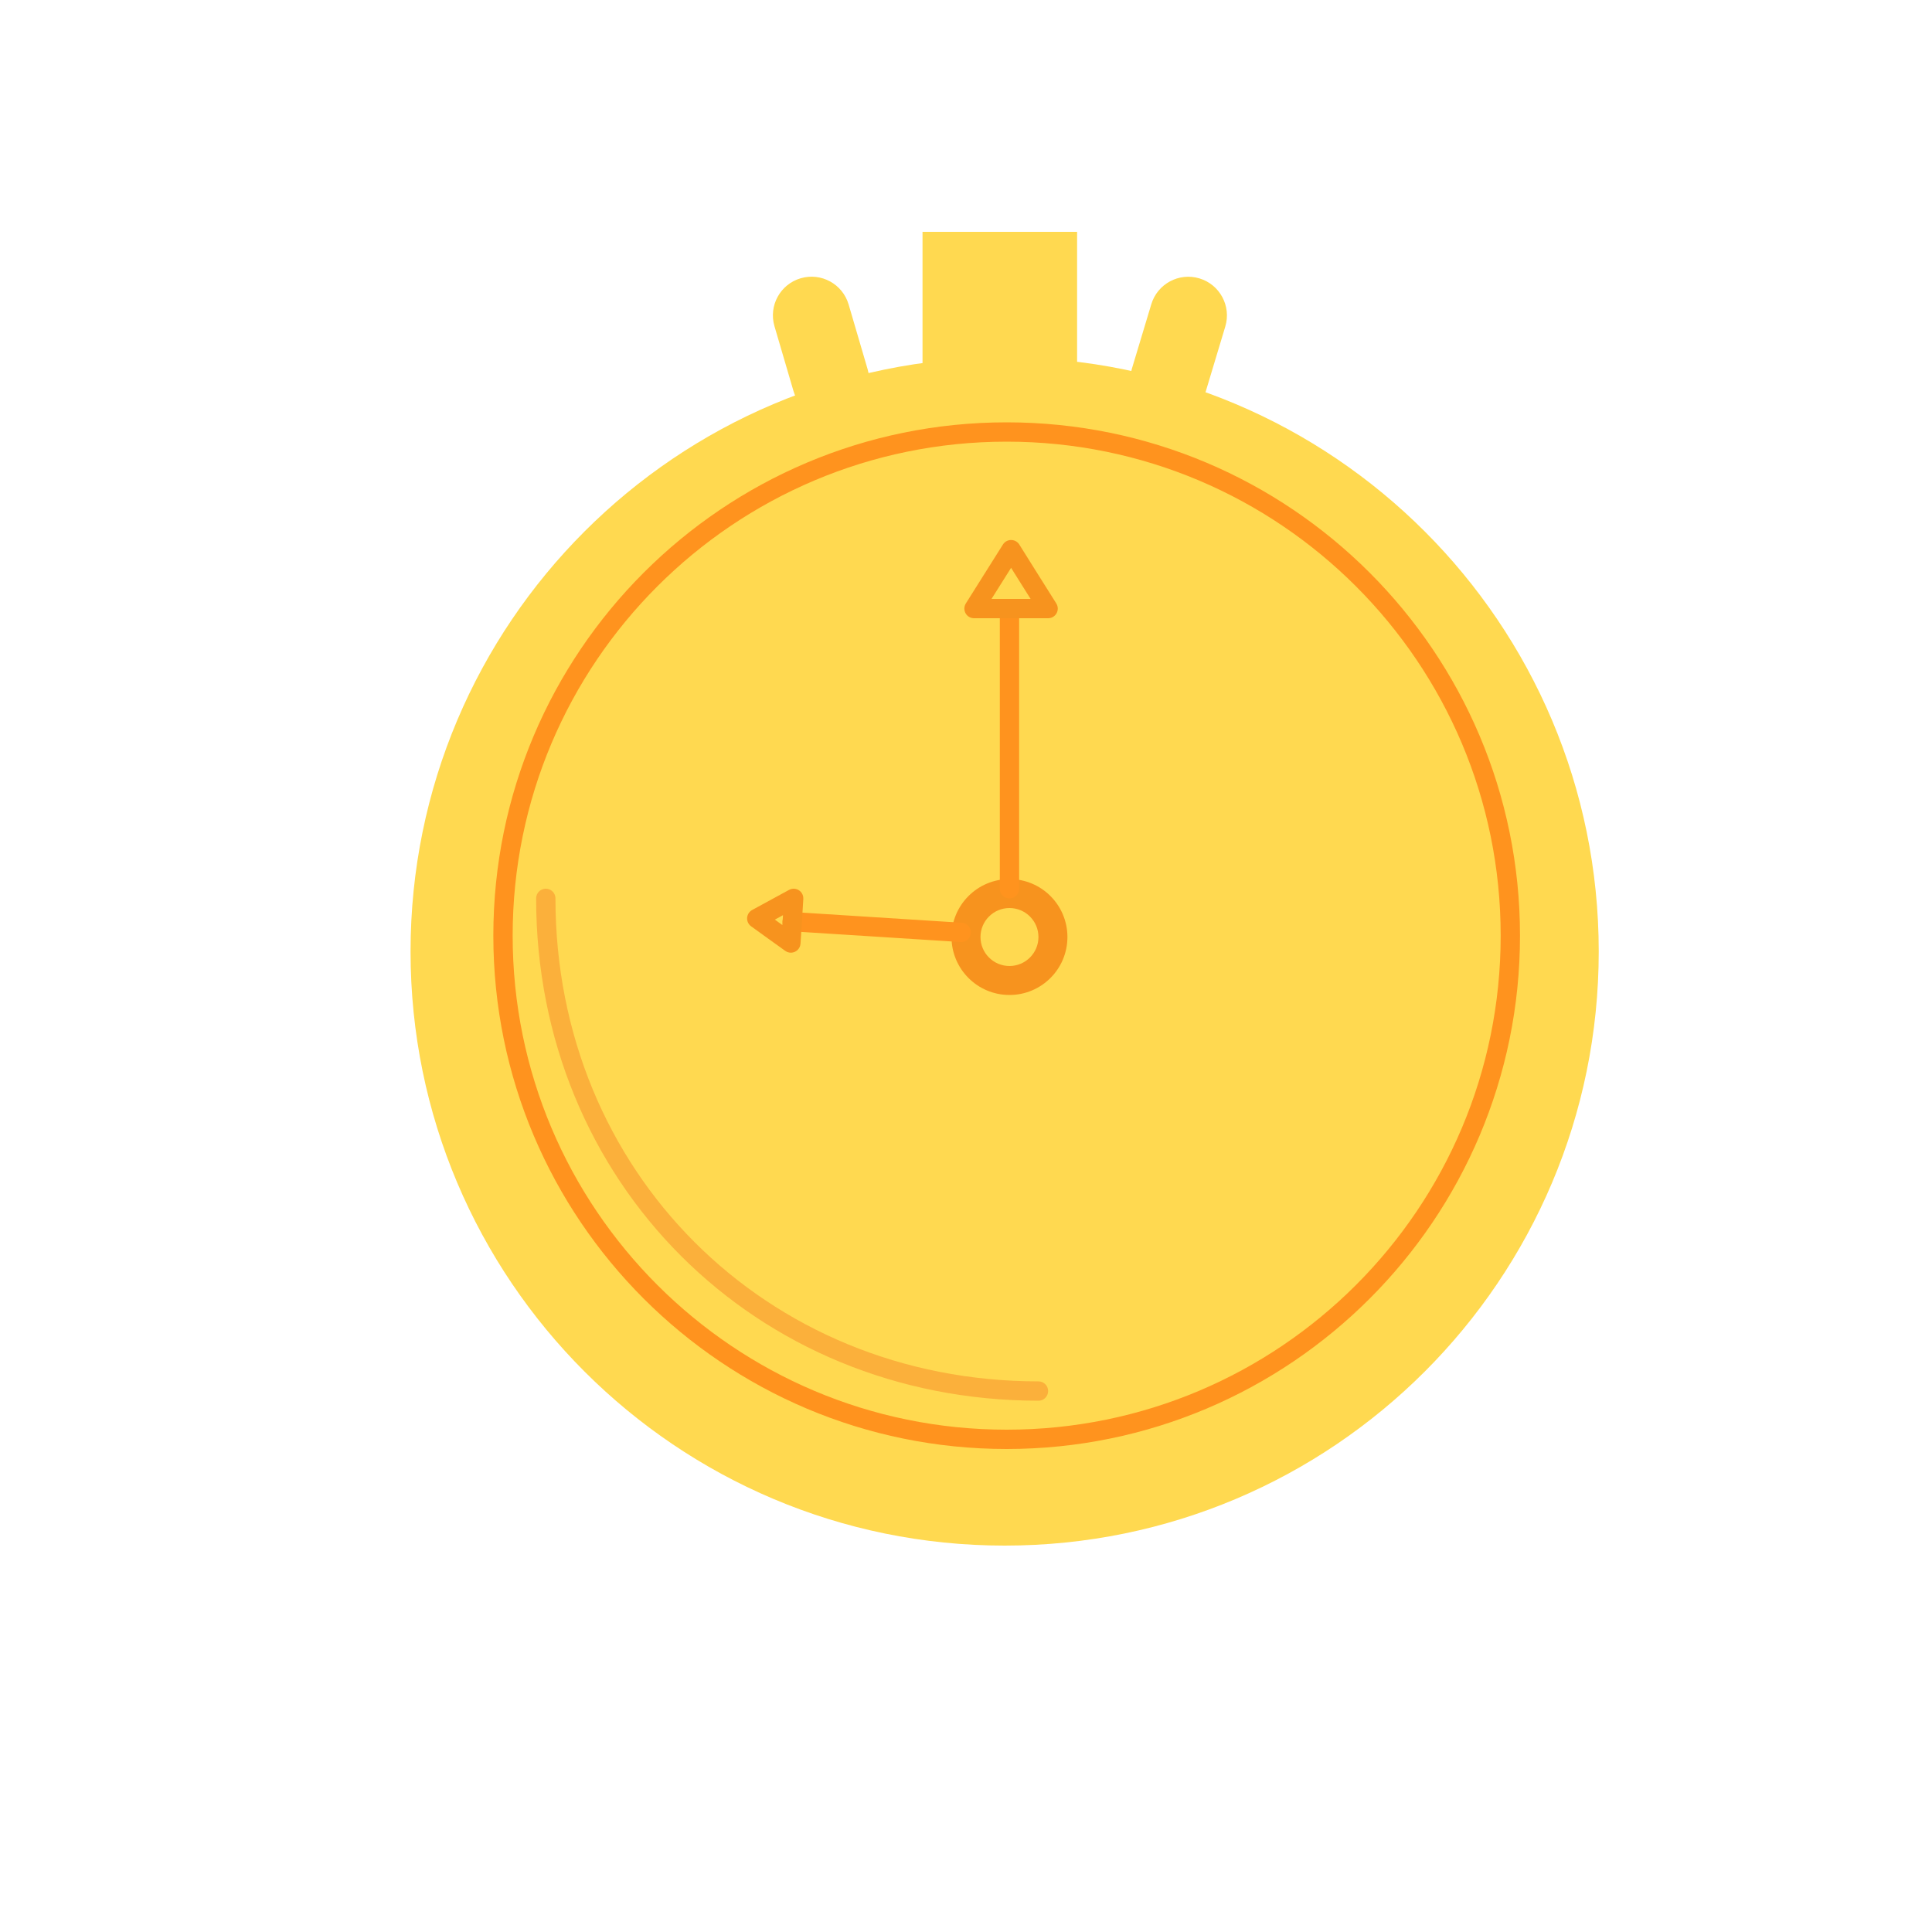
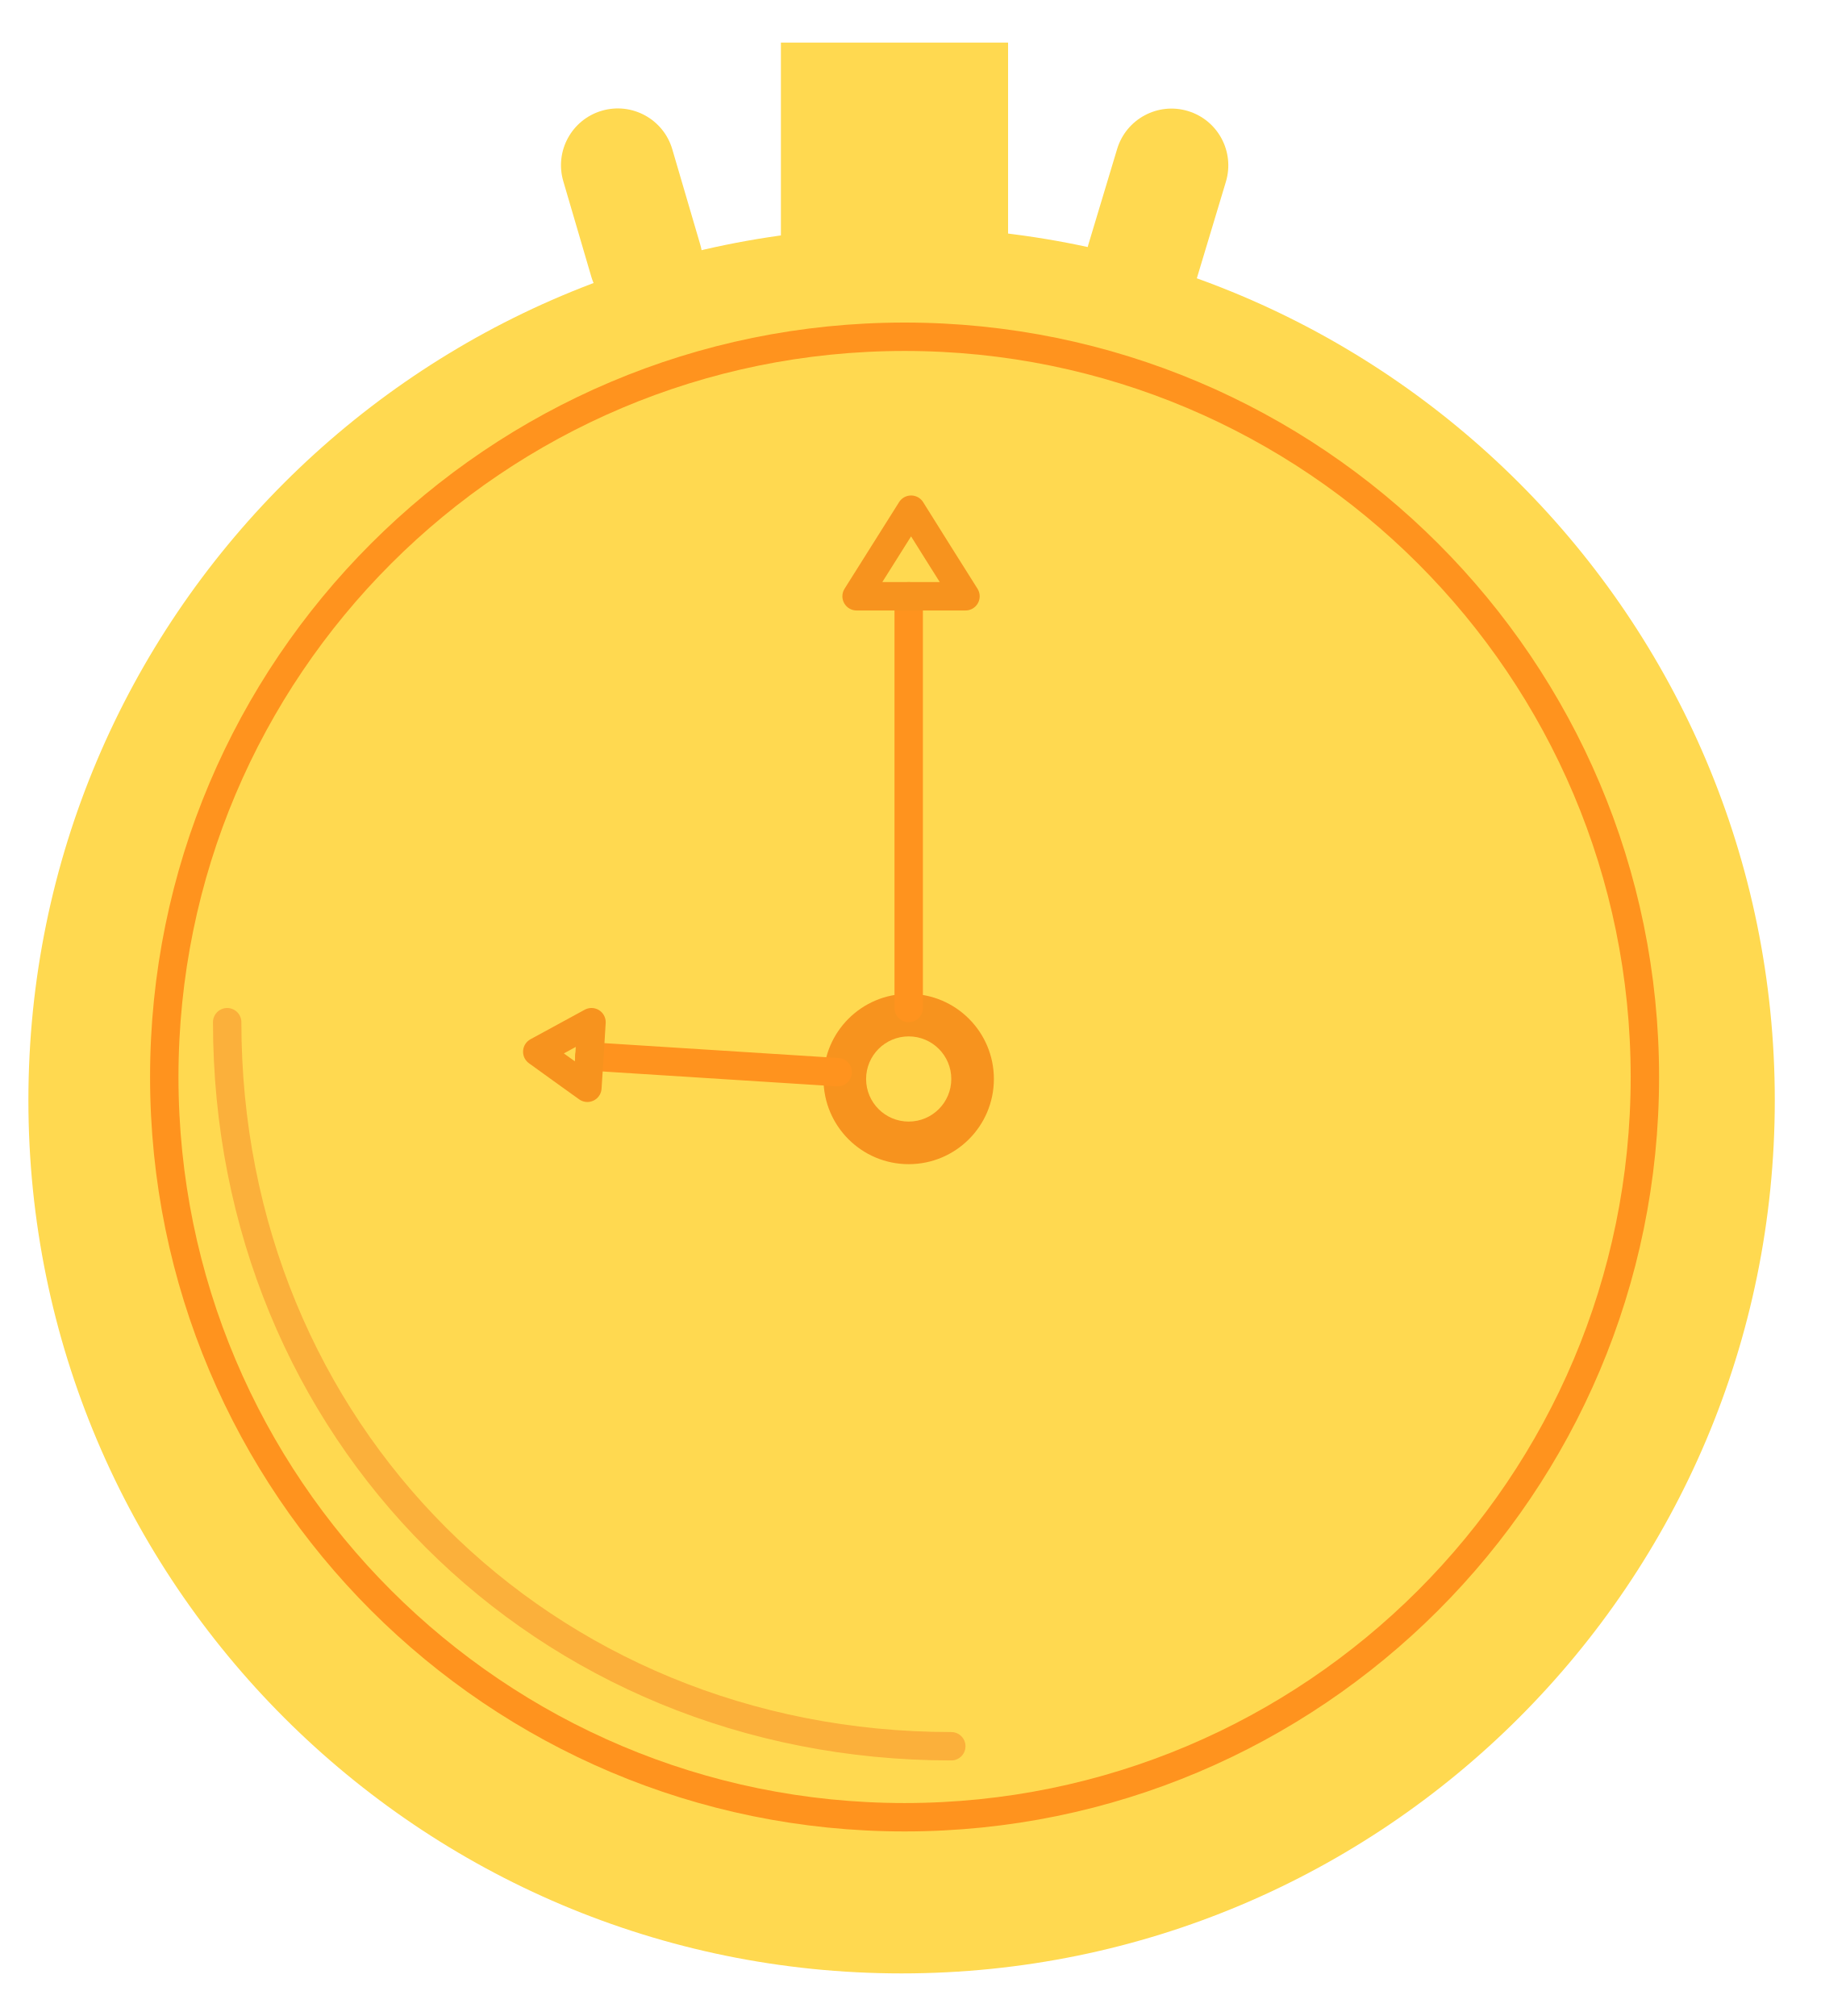
- <svg xmlns="http://www.w3.org/2000/svg" id="Layer_1" data-name="Layer 1" viewBox="0 0 200 200">
+ <svg xmlns="http://www.w3.org/2000/svg" id="Layer_1" data-name="Layer 1" viewBox="0 0 130 142">
  <defs>
    <style>.cls-1{fill:#ffd950;}.cls-2,.cls-3,.cls-6{fill:none;}.cls-2,.cls-5{stroke:#ff931e;}.cls-2,.cls-3,.cls-5{stroke-miterlimit:10;}.cls-2,.cls-3,.cls-5,.cls-6{stroke-width:2px;}.cls-3{stroke:#fbb03b;}.cls-3,.cls-5,.cls-6{stroke-linecap:round;}.cls-4,.cls-5{fill:#f7931e;}.cls-6{stroke:#f7931e;stroke-linejoin:round;}</style>
  </defs>
-   <circle class="cls-1" cx="104" cy="98.5" r="61.5" />
-   <circle class="cls-2" cx="104.21" cy="96.86" r="52.14" />
-   <path class="cls-3" d="M107.5,144c-28.8,0-51-22.2-51-51" />
-   <rect class="cls-1" x="95.5" y="24" width="16" height="16" />
-   <rect class="cls-1" x="77.5" y="32" width="15" height="8" rx="4" transform="translate(74.38 127.7) rotate(-106.35)" />
-   <rect class="cls-1" x="114.5" y="32" width="15" height="8" rx="4" transform="translate(52.37 142.45) rotate(-73.25)" />
-   <circle class="cls-4" cx="104.5" cy="97" r="6" />
-   <circle class="cls-1" cx="104.5" cy="97" r="3" />
-   <line class="cls-5" x1="104.5" y1="63" x2="104.5" y2="92" />
-   <polygon class="cls-6" points="104.67 56.9 106.58 59.95 108.5 63 104.67 63 100.83 63 102.75 59.95 104.67 56.9" />
-   <line class="cls-5" x1="82.01" y1="95.41" x2="99.5" y2="96.52" />
-   <polygon class="cls-6" points="78.34 95.08 80.25 94.04 82.16 93 82.02 95.31 81.87 97.62 80.1 96.35 78.34 95.08" />
+   <circle class="cls-1" cx="63.5" cy="77.5" r="61.5" />
+   <circle class="cls-2" cx="63.71" cy="75.86" r="52.14" />
+   <path class="cls-3" d="M67,123c-28.8,0-51-22.2-51-51" />
+   <rect class="cls-1" x="55" y="3" width="16" height="16" />
+   <rect class="cls-1" x="37" y="11" width="15" height="8" rx="4" transform="translate(42.63 61.92) rotate(-106.35)" />
+   <rect class="cls-1" x="74" y="11" width="15" height="8" rx="4" transform="translate(43.65 88.72) rotate(-73.25)" />
+   <circle class="cls-4" cx="64" cy="76" r="6" />
+   <circle class="cls-1" cx="64" cy="76" r="3" />
+   <line class="cls-5" x1="64" y1="42" x2="64" y2="71" />
+   <polygon class="cls-6" points="64.17 35.9 66.08 38.95 68 42 64.17 42 60.33 42 62.25 38.95 64.17 35.9" />
+   <line class="cls-5" x1="41.51" y1="74.41" x2="59" y2="75.52" />
+   <polygon class="cls-6" points="37.84 74.08 39.75 73.04 41.66 72 41.52 74.31 41.37 76.62 39.6 75.35 37.84 74.08" />
</svg>
